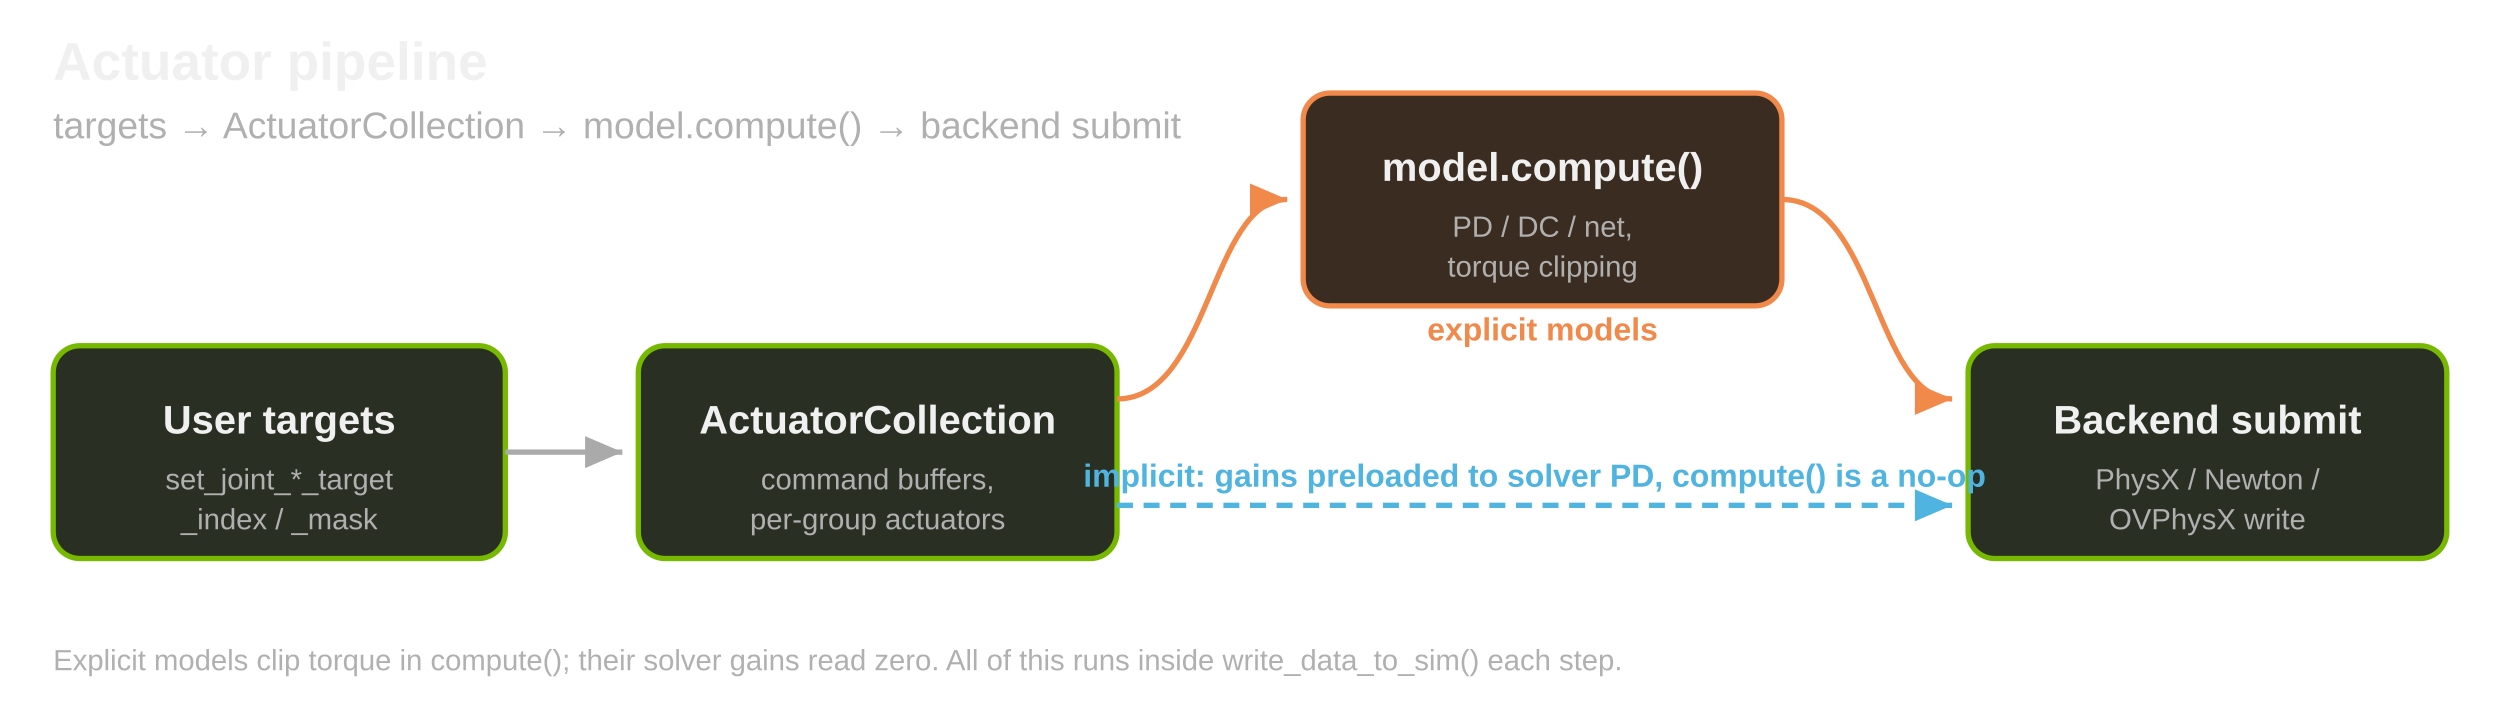
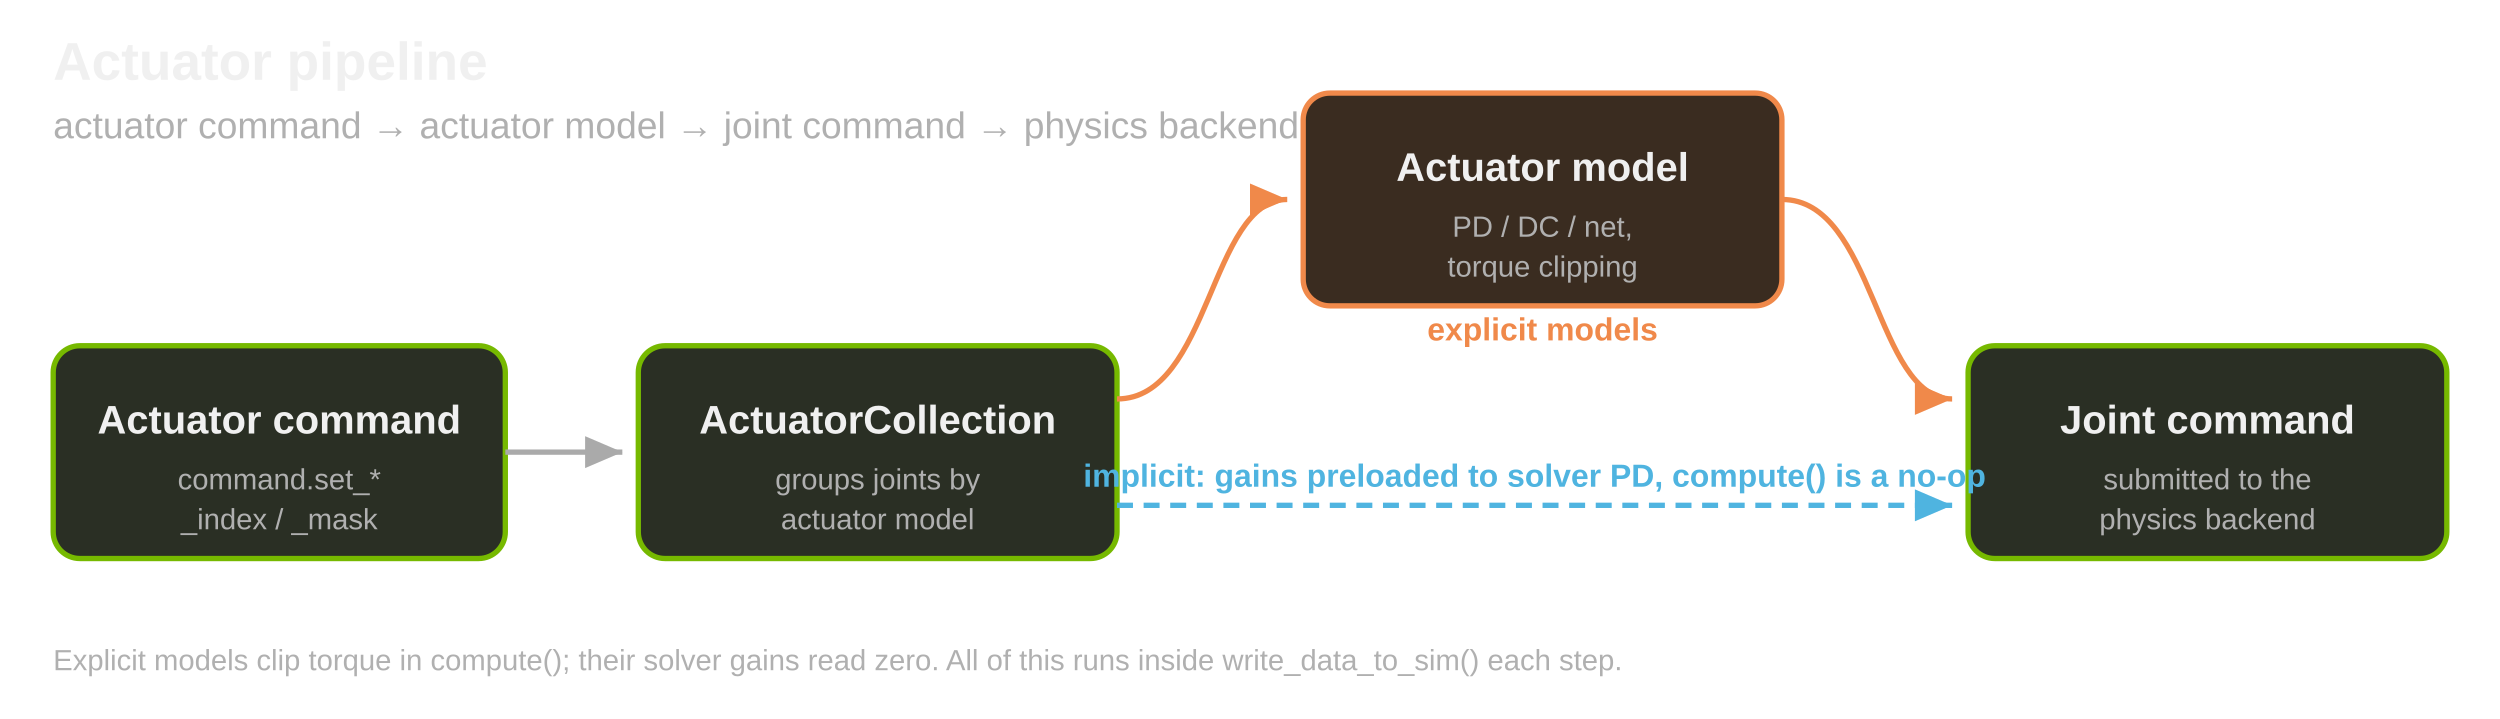
<svg xmlns="http://www.w3.org/2000/svg" width="940" height="270" viewBox="0 0 940 270" font-family="'NVIDIA Sans', Arial, sans-serif">
  <defs>
    <marker id="arrow-explicit-d" markerWidth="9" markerHeight="9" refX="7" refY="3" orient="auto" markerUnits="strokeWidth">
      <path d="M0,0 L7,3 L0,6 Z" fill="#f0894a" />
    </marker>
    <marker id="arrow-implicit-d" markerWidth="9" markerHeight="9" refX="7" refY="3" orient="auto" markerUnits="strokeWidth">
      <path d="M0,0 L7,3 L0,6 Z" fill="#4fb4e0" />
    </marker>
    <marker id="arrow-flow-d" markerWidth="9" markerHeight="9" refX="7" refY="3" orient="auto" markerUnits="strokeWidth">
      <path d="M0,0 L7,3 L0,6 Z" fill="#aaaaaa" />
    </marker>
  </defs>
  <text x="20" y="30" font-size="20" font-weight="bold" fill="#f0f0f0">Actuator pipeline</text>
-   <text x="20" y="52" font-size="14" fill="#b0b0b0">targets → ActuatorCollection → model.compute() → backend submit</text>
+   <text x="20" y="52" font-size="14" fill="#b0b0b0">actuator command → actuator model → joint command → physics backend</text>
  <rect x="20" y="130" width="170" height="80" rx="10" fill="#2a2f24" stroke="#76b900" stroke-width="2" />
-   <text x="105" y="163" font-size="15" font-weight="bold" fill="#f0f0f0" text-anchor="middle">User targets</text>
-   <text x="105" y="184" font-size="11" fill="#b0b0b0" text-anchor="middle">set_joint_*_target</text>
+   <text x="105" y="163" font-size="15" font-weight="bold" fill="#f0f0f0" text-anchor="middle">Actuator command</text>
+   <text x="105" y="184" font-size="11" fill="#b0b0b0" text-anchor="middle">command.set_*</text>
  <text x="105" y="199" font-size="11" fill="#b0b0b0" text-anchor="middle">_index / _mask</text>
  <rect x="240" y="130" width="180" height="80" rx="10" fill="#2a2f24" stroke="#76b900" stroke-width="2" />
  <text x="330" y="163" font-size="15" font-weight="bold" fill="#f0f0f0" text-anchor="middle">ActuatorCollection</text>
-   <text x="330" y="184" font-size="11" fill="#b0b0b0" text-anchor="middle">command buffers,</text>
-   <text x="330" y="199" font-size="11" fill="#b0b0b0" text-anchor="middle">per-group actuators</text>
+   <text x="330" y="184" font-size="11" fill="#b0b0b0" text-anchor="middle">groups joints by</text>
+   <text x="330" y="199" font-size="11" fill="#b0b0b0" text-anchor="middle">actuator model</text>
  <rect x="490" y="35" width="180" height="80" rx="10" fill="#3a2c20" stroke="#f0894a" stroke-width="2" />
-   <text x="580" y="68" font-size="15" font-weight="bold" fill="#f0f0f0" text-anchor="middle">model.compute()</text>
+   <text x="580" y="68" font-size="15" font-weight="bold" fill="#f0f0f0" text-anchor="middle">Actuator model</text>
  <text x="580" y="89" font-size="11" fill="#b0b0b0" text-anchor="middle">PD / DC / net,</text>
  <text x="580" y="104" font-size="11" fill="#b0b0b0" text-anchor="middle">torque clipping</text>
  <rect x="740" y="130" width="180" height="80" rx="10" fill="#2a2f24" stroke="#76b900" stroke-width="2" />
-   <text x="830" y="163" font-size="15" font-weight="bold" fill="#f0f0f0" text-anchor="middle">Backend submit</text>
-   <text x="830" y="184" font-size="11" fill="#b0b0b0" text-anchor="middle">PhysX / Newton /</text>
-   <text x="830" y="199" font-size="11" fill="#b0b0b0" text-anchor="middle">OVPhysX write</text>
+   <text x="830" y="163" font-size="15" font-weight="bold" fill="#f0f0f0" text-anchor="middle">Joint command</text>
+   <text x="830" y="184" font-size="11" fill="#b0b0b0" text-anchor="middle">submitted to the</text>
+   <text x="830" y="199" font-size="11" fill="#b0b0b0" text-anchor="middle">physics backend</text>
  <line x1="190" y1="170" x2="234" y2="170" stroke="#aaaaaa" stroke-width="2" marker-end="url(#arrow-flow-d)" />
  <path d="M420,150 C455,150 455,75 484,75" fill="none" stroke="#f0894a" stroke-width="2" marker-end="url(#arrow-explicit-d)" />
  <path d="M670,75 C705,75 705,150 734,150" fill="none" stroke="#f0894a" stroke-width="2" marker-end="url(#arrow-explicit-d)" />
  <text x="580" y="128" font-size="12" font-weight="bold" fill="#f0894a" text-anchor="middle">explicit models</text>
  <path d="M420,190 L734,190" fill="none" stroke="#4fb4e0" stroke-width="2" stroke-dasharray="6 4" marker-end="url(#arrow-implicit-d)" />
  <text x="577" y="183" font-size="12" font-weight="bold" fill="#4fb4e0" text-anchor="middle">implicit: gains preloaded to solver PD, compute() is a no-op</text>
  <text x="20" y="252" font-size="11" fill="#b0b0b0">Explicit models clip torque in compute(); their solver gains read zero. All of this runs inside write_data_to_sim() each step.</text>
</svg>
